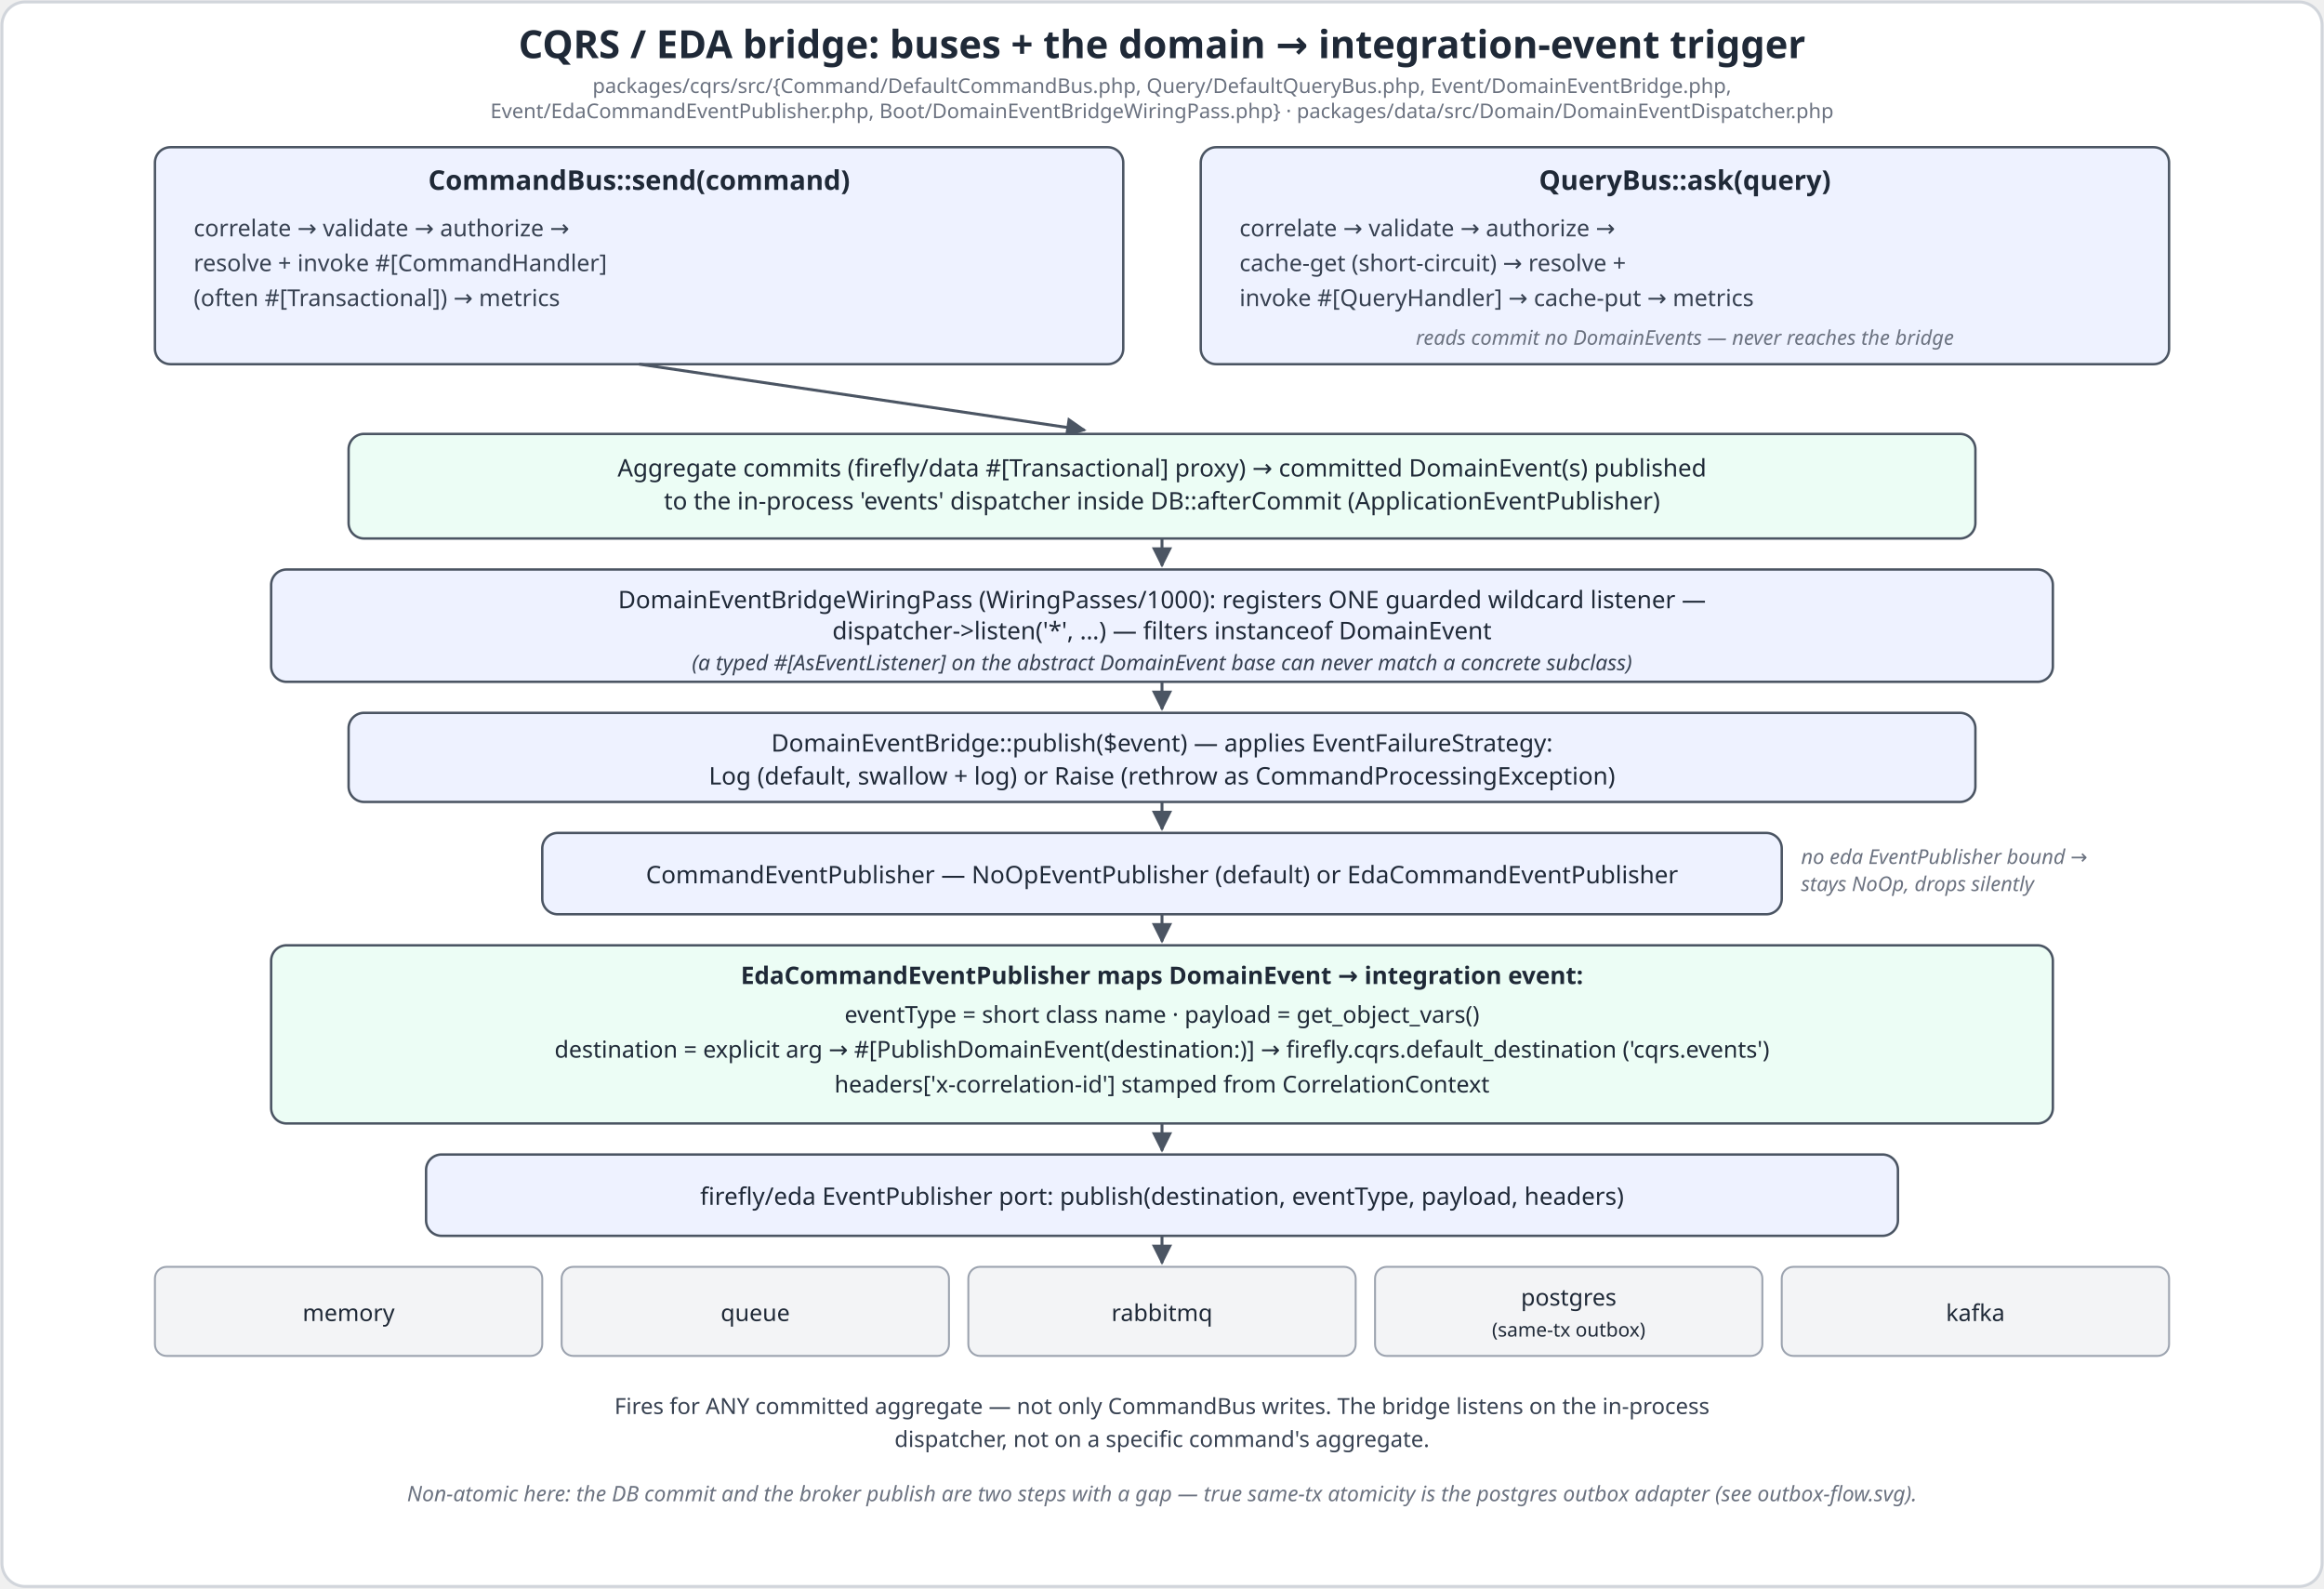
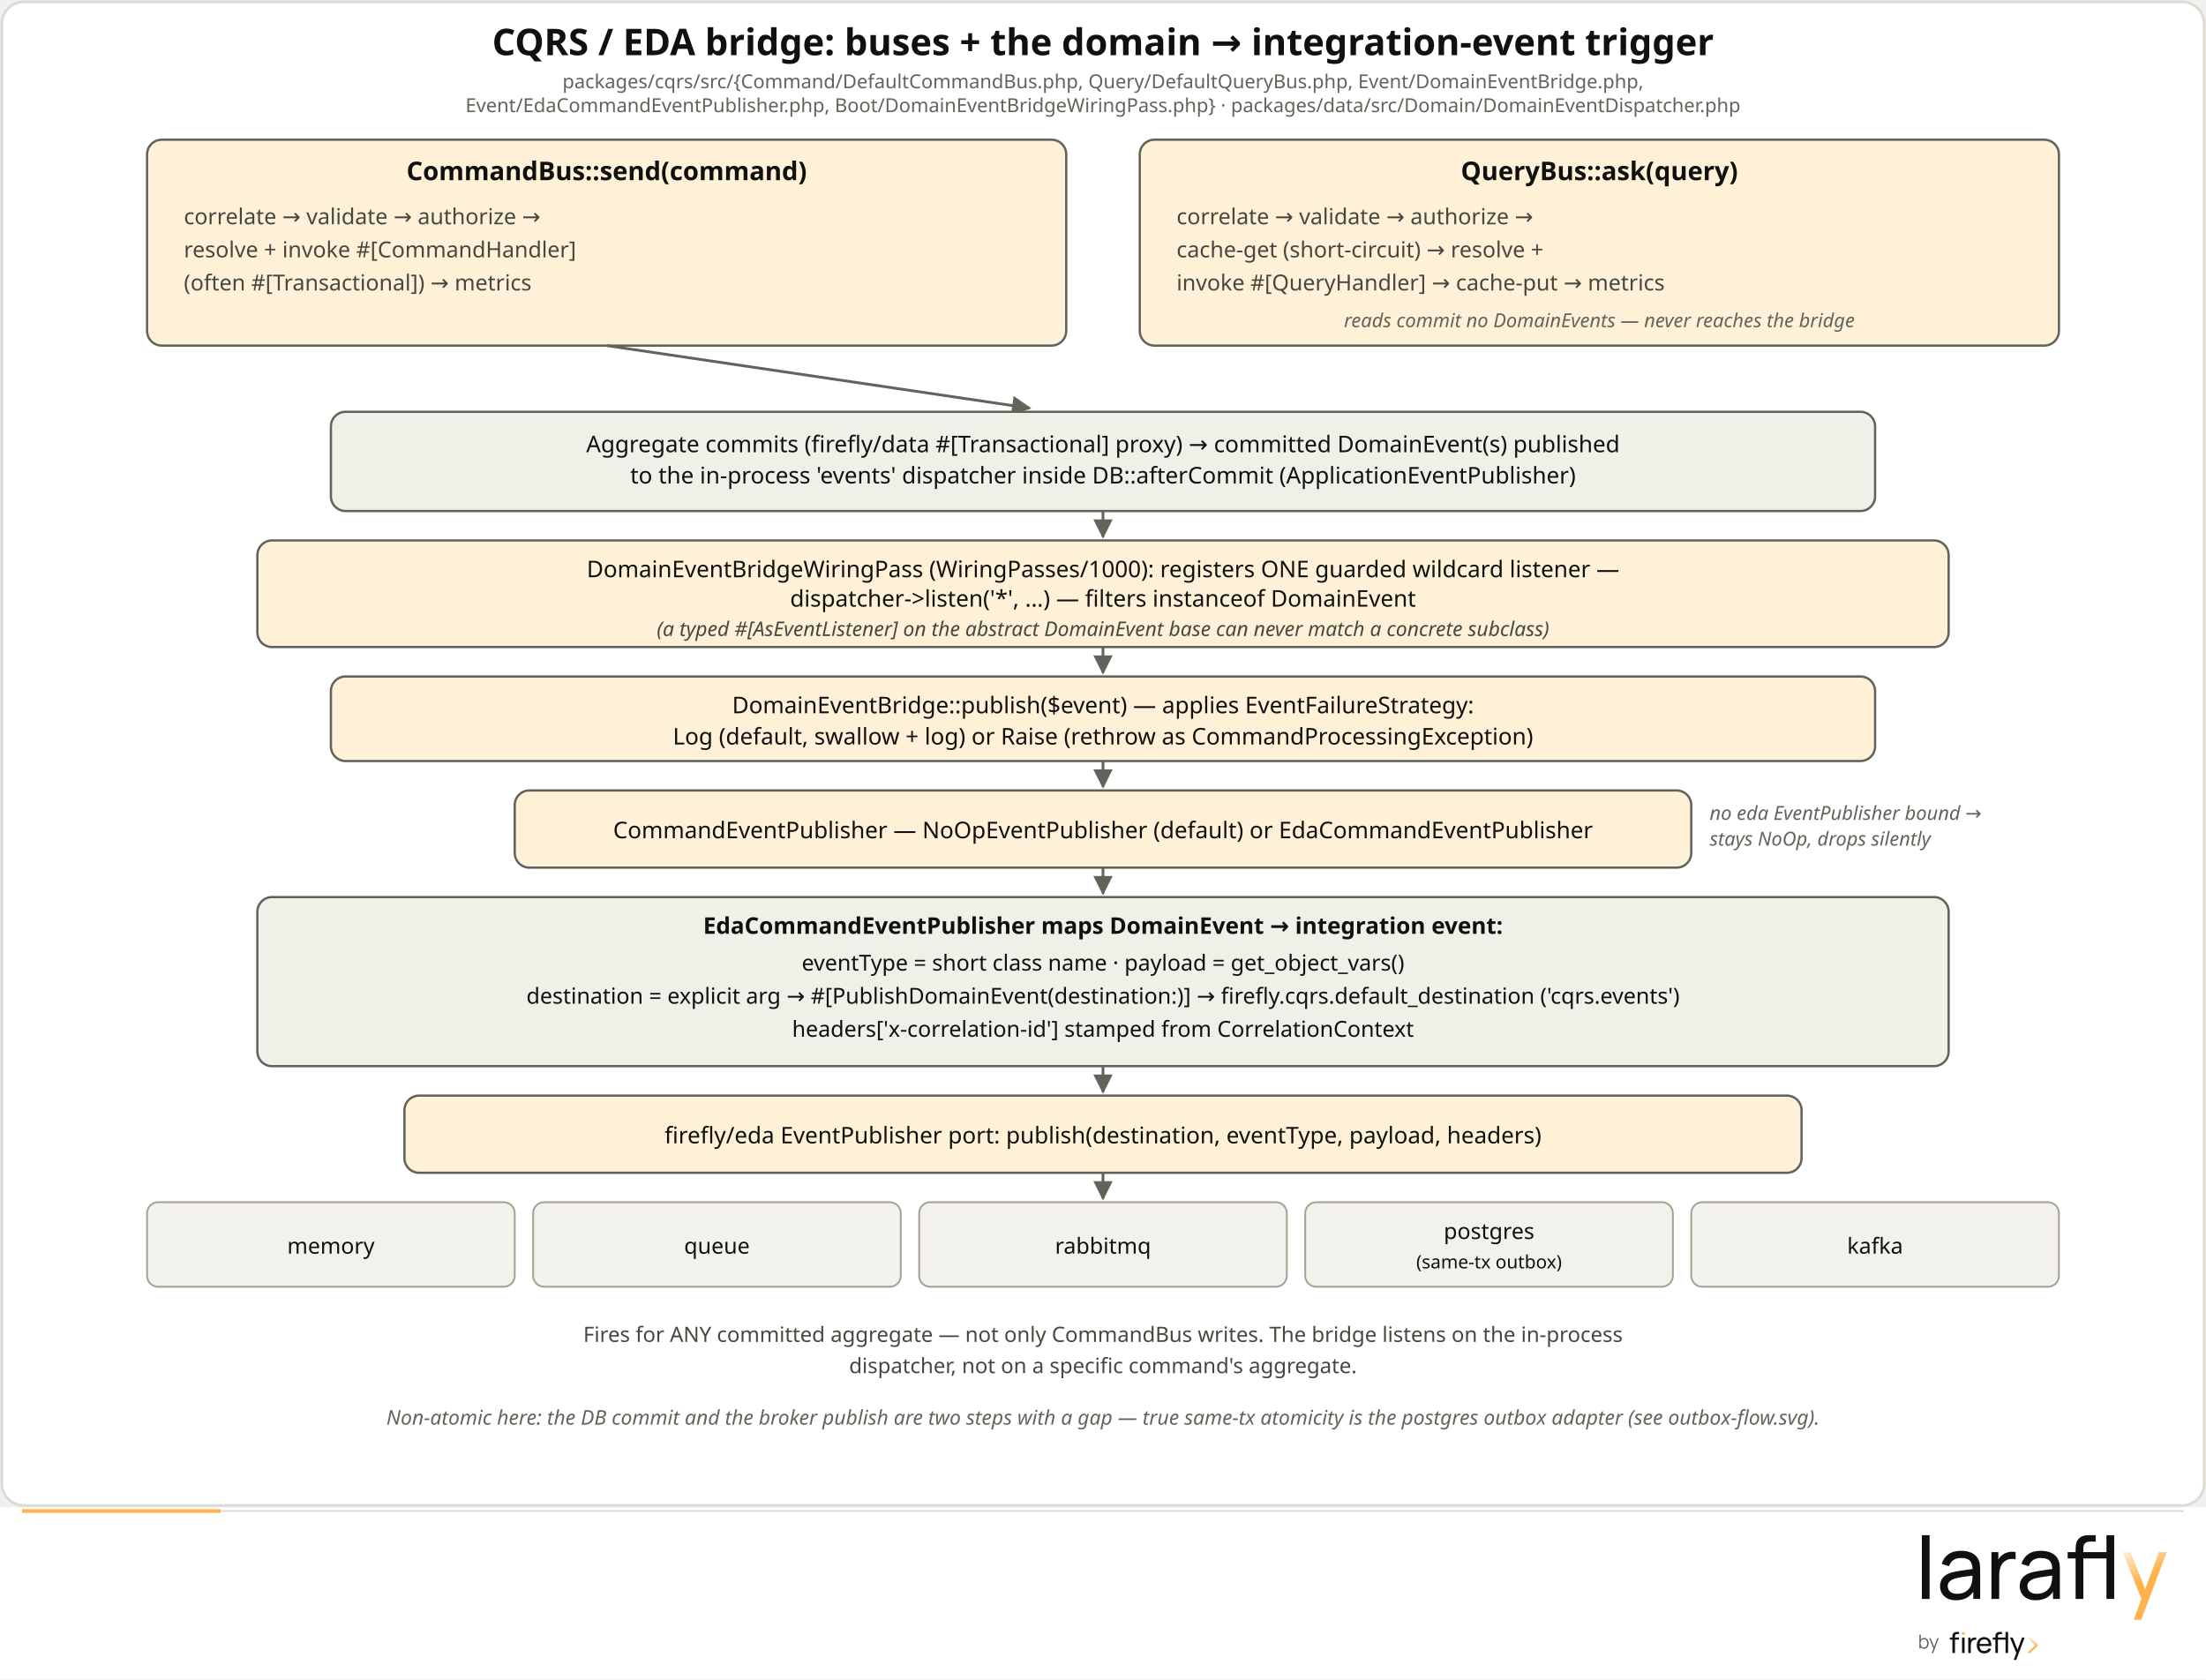
- <svg xmlns="http://www.w3.org/2000/svg" viewBox="0 0 1200 820" font-family="sans-serif">
+ <svg xmlns="http://www.w3.org/2000/svg" viewBox="0 0 1200 913.6" font-family="sans-serif" data-original-view-box="0 0 1200 820">
  <defs>
    <marker id="cb-arrow" viewBox="0 0 10 10" refX="9" refY="5" markerWidth="7" markerHeight="7" orient="auto-start-reverse">
-       <path d="M0,0 L10,5 L0,10 z" fill="#4b5563" />
+       <path d="M0,0 L10,5 L0,10 z" fill="#62645b" />
    </marker>
  </defs>
-   <rect x="1" y="1" width="1198" height="818" rx="12" fill="#ffffff" stroke="#d1d5db" stroke-width="1.5" />
-   <text x="600" y="30" text-anchor="middle" font-size="20" font-weight="bold" fill="#1f2937">CQRS / EDA bridge: buses + the domain → integration-event trigger</text>
-   <text x="600" y="48" text-anchor="middle" font-size="10.5" fill="#6b7280">packages/cqrs/src/{Command/DefaultCommandBus.php, Query/DefaultQueryBus.php, Event/DomainEventBridge.php,</text>
-   <text x="600" y="61" text-anchor="middle" font-size="10.5" fill="#6b7280">Event/EdaCommandEventPublisher.php, Boot/DomainEventBridgeWiringPass.php} · packages/data/src/Domain/DomainEventDispatcher.php</text>
-   <rect x="80" y="76" width="500" height="112" rx="8" fill="#eef2ff" stroke="#4b5563" stroke-width="1.25" />
-   <text x="330" y="98" text-anchor="middle" font-size="14" font-weight="bold" fill="#1f2937">CommandBus::send(command)</text>
-   <text x="100" y="122" font-size="12" fill="#374151">correlate → validate → authorize →</text>
-   <text x="100" y="140" font-size="12" fill="#374151">resolve + invoke #[CommandHandler]</text>
-   <text x="100" y="158" font-size="12" fill="#374151">(often #[Transactional]) → metrics</text>
-   <rect x="620" y="76" width="500" height="112" rx="8" fill="#eef2ff" stroke="#4b5563" stroke-width="1.25" />
-   <text x="870" y="98" text-anchor="middle" font-size="14" font-weight="bold" fill="#1f2937">QueryBus::ask(query)</text>
-   <text x="640" y="122" font-size="12" fill="#374151">correlate → validate → authorize →</text>
-   <text x="640" y="140" font-size="12" fill="#374151">cache-get (short-circuit) → resolve +</text>
-   <text x="640" y="158" font-size="12" fill="#374151">invoke #[QueryHandler] → cache-put → metrics</text>
-   <text x="870" y="178" text-anchor="middle" font-size="10.5" fill="#6b7280" font-style="italic">reads commit no DomainEvents — never reaches the bridge</text>
-   <line x1="330" y1="188" x2="560" y2="222" stroke="#4b5563" stroke-width="1.5" marker-end="url(#cb-arrow)" />
-   <rect x="180" y="224" width="840" height="54" rx="8" fill="#ecfdf5" stroke="#4b5563" stroke-width="1.25" />
-   <text x="600" y="246" text-anchor="middle" font-size="12.5" fill="#1f2937">Aggregate commits (firefly/data #[Transactional] proxy) → committed DomainEvent(s) published</text>
-   <text x="600" y="263" text-anchor="middle" font-size="12.5" fill="#1f2937">to the in-process 'events' dispatcher inside DB::afterCommit (ApplicationEventPublisher)</text>
-   <line x1="600" y1="278" x2="600" y2="292" stroke="#4b5563" stroke-width="1.5" marker-end="url(#cb-arrow)" />
-   <rect x="140" y="294" width="920" height="58" rx="8" fill="#eef2ff" stroke="#4b5563" stroke-width="1.25" />
-   <text x="600" y="314" text-anchor="middle" font-size="12.5" fill="#1f2937">DomainEventBridgeWiringPass (WiringPasses/1000): registers ONE guarded wildcard listener —</text>
-   <text x="600" y="330" text-anchor="middle" font-size="12.5" fill="#1f2937">dispatcher-&gt;listen('*', …) — filters instanceof DomainEvent</text>
-   <text x="600" y="346" text-anchor="middle" font-size="11" fill="#374151" font-style="italic">(a typed #[AsEventListener] on the abstract DomainEvent base can never match a concrete subclass)</text>
-   <line x1="600" y1="352" x2="600" y2="366" stroke="#4b5563" stroke-width="1.5" marker-end="url(#cb-arrow)" />
-   <rect x="180" y="368" width="840" height="46" rx="8" fill="#eef2ff" stroke="#4b5563" stroke-width="1.25" />
-   <text x="600" y="388" text-anchor="middle" font-size="12.5" fill="#1f2937">DomainEventBridge::publish($event) — applies EventFailureStrategy:</text>
-   <text x="600" y="405" text-anchor="middle" font-size="12.5" fill="#1f2937">Log (default, swallow + log) or Raise (rethrow as CommandProcessingException)</text>
-   <line x1="600" y1="414" x2="600" y2="428" stroke="#4b5563" stroke-width="1.5" marker-end="url(#cb-arrow)" />
-   <rect x="280" y="430" width="640" height="42" rx="8" fill="#eef2ff" stroke="#4b5563" stroke-width="1.25" />
-   <text x="600" y="456" text-anchor="middle" font-size="12.5" fill="#1f2937">CommandEventPublisher — NoOpEventPublisher (default) or EdaCommandEventPublisher</text>
-   <text x="930" y="446" font-size="10.5" fill="#6b7280" font-style="italic">no eda EventPublisher bound →</text>
-   <text x="930" y="460" font-size="10.5" fill="#6b7280" font-style="italic">stays NoOp, drops silently</text>
-   <line x1="600" y1="472" x2="600" y2="486" stroke="#4b5563" stroke-width="1.5" marker-end="url(#cb-arrow)" />
-   <rect x="140" y="488" width="920" height="92" rx="8" fill="#ecfdf5" stroke="#4b5563" stroke-width="1.25" />
-   <text x="600" y="508" text-anchor="middle" font-size="12.5" font-weight="bold" fill="#1f2937">EdaCommandEventPublisher maps DomainEvent → integration event:</text>
-   <text x="600" y="528" text-anchor="middle" font-size="12" fill="#1f2937">eventType = short class name · payload = get_object_vars()</text>
-   <text x="600" y="546" text-anchor="middle" font-size="12" fill="#1f2937">destination = explicit arg → #[PublishDomainEvent(destination:)] → firefly.cqrs.default_destination ('cqrs.events')</text>
-   <text x="600" y="564" text-anchor="middle" font-size="12" fill="#1f2937">headers['x-correlation-id'] stamped from CorrelationContext</text>
-   <line x1="600" y1="580" x2="600" y2="594" stroke="#4b5563" stroke-width="1.5" marker-end="url(#cb-arrow)" />
-   <rect x="220" y="596" width="760" height="42" rx="8" fill="#eef2ff" stroke="#4b5563" stroke-width="1.25" />
-   <text x="600" y="622" text-anchor="middle" font-size="12.5" fill="#1f2937">firefly/eda EventPublisher port: publish(destination, eventType, payload, headers)</text>
-   <line x1="600" y1="638" x2="600" y2="652" stroke="#4b5563" stroke-width="1.5" marker-end="url(#cb-arrow)" />
-   <g font-size="12" fill="#1f2937">
-     <rect x="80" y="654" width="200" height="46" rx="6" fill="#f3f4f6" stroke="#9ca3af" />
+   <rect x="1" y="1" width="1198" height="818" rx="12" fill="#ffffff" stroke="#dedbd2" stroke-width="1.5" />
+   <text x="600" y="30" text-anchor="middle" font-size="20" font-weight="bold" fill="#10110f">CQRS / EDA bridge: buses + the domain → integration-event trigger</text>
+   <text x="600" y="48" text-anchor="middle" font-size="10.5" fill="#62645b">packages/cqrs/src/{Command/DefaultCommandBus.php, Query/DefaultQueryBus.php, Event/DomainEventBridge.php,</text>
+   <text x="600" y="61" text-anchor="middle" font-size="10.5" fill="#62645b">Event/EdaCommandEventPublisher.php, Boot/DomainEventBridgeWiringPass.php} · packages/data/src/Domain/DomainEventDispatcher.php</text>
+   <rect x="80" y="76" width="500" height="112" rx="8" fill="#fff0d8" stroke="#62645b" stroke-width="1.25" />
+   <text x="330" y="98" text-anchor="middle" font-size="14" font-weight="bold" fill="#10110f">CommandBus::send(command)</text>
+   <text x="100" y="122" font-size="12" fill="#46483f">correlate → validate → authorize →</text>
+   <text x="100" y="140" font-size="12" fill="#46483f">resolve + invoke #[CommandHandler]</text>
+   <text x="100" y="158" font-size="12" fill="#46483f">(often #[Transactional]) → metrics</text>
+   <rect x="620" y="76" width="500" height="112" rx="8" fill="#fff0d8" stroke="#62645b" stroke-width="1.25" />
+   <text x="870" y="98" text-anchor="middle" font-size="14" font-weight="bold" fill="#10110f">QueryBus::ask(query)</text>
+   <text x="640" y="122" font-size="12" fill="#46483f">correlate → validate → authorize →</text>
+   <text x="640" y="140" font-size="12" fill="#46483f">cache-get (short-circuit) → resolve +</text>
+   <text x="640" y="158" font-size="12" fill="#46483f">invoke #[QueryHandler] → cache-put → metrics</text>
+   <text x="870" y="178" text-anchor="middle" font-size="10.5" fill="#62645b" font-style="italic">reads commit no DomainEvents — never reaches the bridge</text>
+   <line x1="330" y1="188" x2="560" y2="222" stroke="#62645b" stroke-width="1.5" marker-end="url(#cb-arrow)" />
+   <rect x="180" y="224" width="840" height="54" rx="8" fill="#edf1e8" stroke="#62645b" stroke-width="1.25" />
+   <text x="600" y="246" text-anchor="middle" font-size="12.5" fill="#10110f">Aggregate commits (firefly/data #[Transactional] proxy) → committed DomainEvent(s) published</text>
+   <text x="600" y="263" text-anchor="middle" font-size="12.5" fill="#10110f">to the in-process 'events' dispatcher inside DB::afterCommit (ApplicationEventPublisher)</text>
+   <line x1="600" y1="278" x2="600" y2="292" stroke="#62645b" stroke-width="1.5" marker-end="url(#cb-arrow)" />
+   <rect x="140" y="294" width="920" height="58" rx="8" fill="#fff0d8" stroke="#62645b" stroke-width="1.25" />
+   <text x="600" y="314" text-anchor="middle" font-size="12.5" fill="#10110f">DomainEventBridgeWiringPass (WiringPasses/1000): registers ONE guarded wildcard listener —</text>
+   <text x="600" y="330" text-anchor="middle" font-size="12.5" fill="#10110f">dispatcher-&gt;listen('*', …) — filters instanceof DomainEvent</text>
+   <text x="600" y="346" text-anchor="middle" font-size="11" fill="#46483f" font-style="italic">(a typed #[AsEventListener] on the abstract DomainEvent base can never match a concrete subclass)</text>
+   <line x1="600" y1="352" x2="600" y2="366" stroke="#62645b" stroke-width="1.5" marker-end="url(#cb-arrow)" />
+   <rect x="180" y="368" width="840" height="46" rx="8" fill="#fff0d8" stroke="#62645b" stroke-width="1.25" />
+   <text x="600" y="388" text-anchor="middle" font-size="12.5" fill="#10110f">DomainEventBridge::publish($event) — applies EventFailureStrategy:</text>
+   <text x="600" y="405" text-anchor="middle" font-size="12.5" fill="#10110f">Log (default, swallow + log) or Raise (rethrow as CommandProcessingException)</text>
+   <line x1="600" y1="414" x2="600" y2="428" stroke="#62645b" stroke-width="1.5" marker-end="url(#cb-arrow)" />
+   <rect x="280" y="430" width="640" height="42" rx="8" fill="#fff0d8" stroke="#62645b" stroke-width="1.25" />
+   <text x="600" y="456" text-anchor="middle" font-size="12.5" fill="#10110f">CommandEventPublisher — NoOpEventPublisher (default) or EdaCommandEventPublisher</text>
+   <text x="930" y="446" font-size="10.5" fill="#62645b" font-style="italic">no eda EventPublisher bound →</text>
+   <text x="930" y="460" font-size="10.5" fill="#62645b" font-style="italic">stays NoOp, drops silently</text>
+   <line x1="600" y1="472" x2="600" y2="486" stroke="#62645b" stroke-width="1.5" marker-end="url(#cb-arrow)" />
+   <rect x="140" y="488" width="920" height="92" rx="8" fill="#edf1e8" stroke="#62645b" stroke-width="1.25" />
+   <text x="600" y="508" text-anchor="middle" font-size="12.5" font-weight="bold" fill="#10110f">EdaCommandEventPublisher maps DomainEvent → integration event:</text>
+   <text x="600" y="528" text-anchor="middle" font-size="12" fill="#10110f">eventType = short class name · payload = get_object_vars()</text>
+   <text x="600" y="546" text-anchor="middle" font-size="12" fill="#10110f">destination = explicit arg → #[PublishDomainEvent(destination:)] → firefly.cqrs.default_destination ('cqrs.events')</text>
+   <text x="600" y="564" text-anchor="middle" font-size="12" fill="#10110f">headers['x-correlation-id'] stamped from CorrelationContext</text>
+   <line x1="600" y1="580" x2="600" y2="594" stroke="#62645b" stroke-width="1.5" marker-end="url(#cb-arrow)" />
+   <rect x="220" y="596" width="760" height="42" rx="8" fill="#fff0d8" stroke="#62645b" stroke-width="1.25" />
+   <text x="600" y="622" text-anchor="middle" font-size="12.5" fill="#10110f">firefly/eda EventPublisher port: publish(destination, eventType, payload, headers)</text>
+   <line x1="600" y1="638" x2="600" y2="652" stroke="#62645b" stroke-width="1.5" marker-end="url(#cb-arrow)" />
+   <g font-size="12" fill="#10110f">
+     <rect x="80" y="654" width="200" height="46" rx="6" fill="#f3f1eb" stroke="#a6a295" />
    <text x="180" y="682" text-anchor="middle">memory</text>
-     <rect x="290" y="654" width="200" height="46" rx="6" fill="#f3f4f6" stroke="#9ca3af" />
+     <rect x="290" y="654" width="200" height="46" rx="6" fill="#f3f1eb" stroke="#a6a295" />
    <text x="390" y="682" text-anchor="middle">queue</text>
-     <rect x="500" y="654" width="200" height="46" rx="6" fill="#f3f4f6" stroke="#9ca3af" />
+     <rect x="500" y="654" width="200" height="46" rx="6" fill="#f3f1eb" stroke="#a6a295" />
    <text x="600" y="682" text-anchor="middle">rabbitmq</text>
-     <rect x="710" y="654" width="200" height="46" rx="6" fill="#f3f4f6" stroke="#9ca3af" />
+     <rect x="710" y="654" width="200" height="46" rx="6" fill="#f3f1eb" stroke="#a6a295" />
    <text x="810" y="674" text-anchor="middle">postgres</text>
    <text x="810" y="690" text-anchor="middle" font-size="10">(same-tx outbox)</text>
-     <rect x="920" y="654" width="200" height="46" rx="6" fill="#f3f4f6" stroke="#9ca3af" />
+     <rect x="920" y="654" width="200" height="46" rx="6" fill="#f3f1eb" stroke="#a6a295" />
    <text x="1020" y="682" text-anchor="middle">kafka</text>
  </g>
-   <text x="600" y="730" text-anchor="middle" font-size="11.5" fill="#374151">Fires for ANY committed aggregate — not only CommandBus writes. The bridge listens on the in-process</text>
-   <text x="600" y="747" text-anchor="middle" font-size="11.5" fill="#374151">dispatcher, not on a specific command's aggregate.</text>
-   <text x="600" y="775" text-anchor="middle" font-size="11" fill="#6b7280" font-style="italic">Non-atomic here: the DB commit and the broker publish are two steps with a gap — true same-tx atomicity is the postgres outbox adapter (see outbox-flow.svg).</text>
+   <text x="600" y="730" text-anchor="middle" font-size="11.5" fill="#46483f">Fires for ANY committed aggregate — not only CommandBus writes. The bridge listens on the in-process</text>
+   <text x="600" y="747" text-anchor="middle" font-size="11.5" fill="#46483f">dispatcher, not on a specific command's aggregate.</text>
+   <text x="600" y="775" text-anchor="middle" font-size="11" fill="#62645b" font-style="italic">Non-atomic here: the DB commit and the broker publish are two steps with a gap — true same-tx atomicity is the postgres outbox adapter (see outbox-flow.svg).</text>
+   <g data-framework-brand="2026-10-08" aria-hidden="true">
+     <rect x="0" y="820" width="1200" height="93.6" fill="#ffffff" />
+     <path d="M12 822H1188" stroke="#dedbd2" stroke-width="1" />
+     <path d="M12 822H120" stroke="#ffb34a" stroke-width="2" />
+     <svg width="153.07" height="81.6" viewBox="0 0 453.96 242" x="1034.93" y="826.0" aria-hidden="true">
+       <g fill="#10110f" transform="translate(20 130) scale(0.07 -0.07)">
+         <g transform="translate(0 0)">
+           <path d="M160 0L160 1470L338 1470L338 0Z" />
+         </g>
+         <g transform="translate(498 0)">
+           <path d="M447 -30Q326 -30 244.5 14.5Q163 59 121.5 132Q80 205 80 292Q80 377 112.5 439.5Q145 502 204 543.5Q263 585 345 609Q422 630 517.5 645.5Q613 661 711 674Q773 682 830 690Q827 813 773 875Q712 944 564 944Q466 944 392.5 899.5Q319 855 289 755L120 806Q159 948 271 1029Q383 1110 566 1110Q713 1110 818.5 1057.5Q924 1005 970 899Q993 849 999 790.5Q1005 732 1005 668L1005 0L847 0L847 168Q793 86 714 37Q604 -30 447 -30ZM474 119Q570 119 640.5 153.5Q711 188 754 244.5Q797 301 810 368Q825 418 827 480Q827 513 828 538Q773 531 719 524Q635 513 560 500.5Q485 488 425 471Q381 457 342.5 435Q304 413 280.5 378.5Q257 344 257 293Q257 249 279.5 209Q302 169 349.5 144Q397 119 474 119Z" />
+         </g>
+         <g transform="translate(1623 0)">
+           <path d="M140 0L140 1080L299 1080L299 908Q310 927 323 945Q353 987 391 1014Q433 1048 486 1066Q539 1084 594 1087.5Q649 1091 697 1080L697 913Q641 928 574 921Q507 914 450 872Q398 835 369.5 782Q341 729 330 667.5Q319 606 319 542L319 0Z" />
+         </g>
+         <g transform="translate(2335 0)">
+           <path d="M447 -30Q326 -30 244.5 14.5Q163 59 121.5 132Q80 205 80 292Q80 377 112.5 439.5Q145 502 204 543.5Q263 585 345 609Q422 630 517.5 645.5Q613 661 711 674Q773 682 830 690Q827 813 773 875Q712 944 564 944Q466 944 392.5 899.5Q319 855 289 755L120 806Q159 948 271 1029Q383 1110 566 1110Q713 1110 818.5 1057.5Q924 1005 970 899Q993 849 999 790.5Q1005 732 1005 668L1005 0L847 0L847 168Q793 86 714 37Q604 -30 447 -30ZM474 119Q570 119 640.5 153.5Q711 188 754 244.5Q797 301 810 368Q825 418 827 480Q827 513 828 538Q773 531 719 524Q635 513 560 500.5Q485 488 425 471Q381 457 342.5 435Q304 413 280.5 378.5Q257 344 257 293Q257 249 279.5 209Q302 169 349.5 144Q397 119 474 119Z" />
+         </g>
+         <g transform="translate(3460 0)">
+           <path d="M243 0L243 933L60 933L60 1080L243 1080L243 1139Q243 1181 247 1224.5Q251 1268 265 1309.5Q279 1351 311 1386Q348 1427 392 1444.5Q436 1462 481.5 1466Q527 1470 568 1470L705 1470L705 1322L578 1322Q499 1322 460 1283.5Q421 1245 421 1167L421 1080L954 1080L954 1470L1132 1470L1132 0L954 0L954 933L421 933L421 0Z" />
+         </g>
+         <g transform="translate(4752 0)">
+           <g data-family-terminal="trail-y">
+             <defs>
+               <linearGradient id="brand-39f3c52ed2-logo-family-larafly-20-130-140" gradientUnits="userSpaceOnUse" x1="30" y1="1080" x2="554" y2="230">
+                 <stop offset="0" stop-color="#ffb34a" stop-opacity="0.2" />
+                 <stop offset="0.8" stop-color="#ffb34a" stop-opacity="1" />
+               </linearGradient>
+             </defs>
+             <path d="M290 -480L468 4L30 1080L217 1080L554 230L870 1080L1051 1080L463 -480Z" fill="url(#brand-39f3c52ed2-logo-family-larafly-20-130-140)" />
+           </g>
+         </g>
+       </g>
+       <g fill="#62645b" transform="translate(25 210) scale(0.0155 -0.0155)">
+         <path d="M625 -30Q476 -30 373 46Q314 89 271 150L271 0L139 0L139 1440L287 1440L287 953Q325 1001 375 1036Q479 1110 631 1110Q779 1110 885 1035Q991 960 1047.5 831Q1104 702 1104 541Q1104 379 1047 250Q990 121 883 45.5Q776 -30 625 -30ZM610 107Q723 107 798 164Q873 221 910.5 319.5Q948 418 948 541Q948 663 911 761Q874 859 798.5 916Q723 973 607 973Q494 973 419.5 918Q345 863 308 765.5Q271 668 271 541Q271 416 308 317.5Q345 219 420 163Q495 107 610 107Z" transform="translate(0 0)" />
+         <path d="M294 -480L472 3L33 1080L189 1080L544 192L871 1080L1021 1080L441 -480Z" transform="translate(1131 0)" />
+       </g>
+       <svg x="76" y="183" width="143" height="45.48" viewBox="5 -148 619.4 197">
+         <defs>
+           <linearGradient id="brand-39f3c52ed2-logo-firefly-trail" gradientUnits="userSpaceOnUse" x1="567.4" y1="-108" x2="623.4" y2="-54">
+             <stop offset="0" stop-color="#ffb34a" stop-opacity="0.2" />
+             <stop offset="0.8" stop-color="#ffb34a" stop-opacity="1" />
+           </linearGradient>
+         </defs>
+         <path d="M24.3 0L24.3 -93.3L6 -93.3L6 -108L24.3 -108L24.3 -113.9Q24.3 -118.1 24.7 -122.45Q25.1 -126.8 26.5 -130.95Q27.9 -135.1 31.1 -138.6Q34.8 -142.7 39.2 -144.45Q43.6 -146.2 48.15 -146.6Q52.7 -147 56.8 -147L70.5 -147L70.5 -132.2L57.8 -132.2Q49.9 -132.2 46 -128.35Q42.1 -124.5 42.1 -116.7L42.1 -108L70.5 -108L70.5 -93.3L42.1 -93.3L42.1 0ZM91.5 0L91.5 -108L109.3 -108L109.3 0ZM134.8 0L134.8 -108L150.7 -108L150.7 -90.8Q151.8 -92.7 153.1 -94.5Q156.1 -98.7 159.9 -101.4Q164.1 -104.8 169.4 -106.6Q174.7 -108.4 180.2 -108.75Q185.7 -109.1 190.5 -108L190.5 -91.3Q184.9 -92.8 178.2 -92.1Q171.5 -91.4 165.8 -87.2Q160.6 -83.5 157.75 -78.2Q154.9 -72.9 153.8 -66.75Q152.7 -60.6 152.7 -54.2L152.7 0ZM247.3 3Q231.4 3 219.55 -4.05Q207.7 -11.1 201.1 -23.75Q194.5 -36.4 194.5 -53.3Q194.5 -71 201 -83.95Q207.5 -96.9 219.15 -103.95Q230.8 -111 246.5 -111Q262.8 -111 274.25 -103.5Q285.7 -96 291.45 -82.1Q297.2 -68.2 296.4 -49L213.6 -49Q214.6 -33.5 222 -24.4Q230.6 -13.9 246.5 -13.9Q257.2 -13.9 265.1 -18.8Q273 -23.7 277.5 -32.9L294.6 -27Q288.3 -12.7 275.65 -4.85Q263 3 247.3 3ZM277.9 -63.3Q276.5 -77.4 270.3 -85.2Q262.5 -95 247.1 -95Q230.6 -95 222 -84.4Q215.5 -76.4 213.9 -63.3ZM324.4 0L324.4 -93.3L306.1 -93.3L306.1 -108L324.4 -108L324.4 -113.9Q324.4 -118.1 324.8 -122.45Q325.2 -126.8 326.6 -130.95Q328 -135.1 331.2 -138.6Q334.9 -142.7 339.3 -144.45Q343.7 -146.2 348.25 -146.6Q352.8 -147 356.9 -147L370.6 -147L370.6 -132.2L357.9 -132.2Q350 -132.2 346.1 -128.35Q342.2 -124.5 342.2 -116.7L342.2 -108L395.5 -108L395.5 -147L413.3 -147L413.3 0L395.5 0L395.5 -93.3L342.2 -93.3L342.2 0ZM452.8 48L470.6 -0.4L426.8 -108L445.5 -108L479.2 -23L510.8 -108L528.9 -108L470.1 48Z" fill="#10110f" />
+         <circle cx="100.4" cy="-136.3" r="9.97" fill="#ffb34a" />
+         <path d="M567.4 -108L623.4 -54L603.4 -54L547.4 -108Z" fill="url(#brand-39f3c52ed2-logo-firefly-trail)" />
+         <path d="M623.4 -54L567.4 0L547.4 0L603.4 -54Z" fill="#ffb34a" />
+       </svg>
+     </svg>
+   </g>
</svg>
